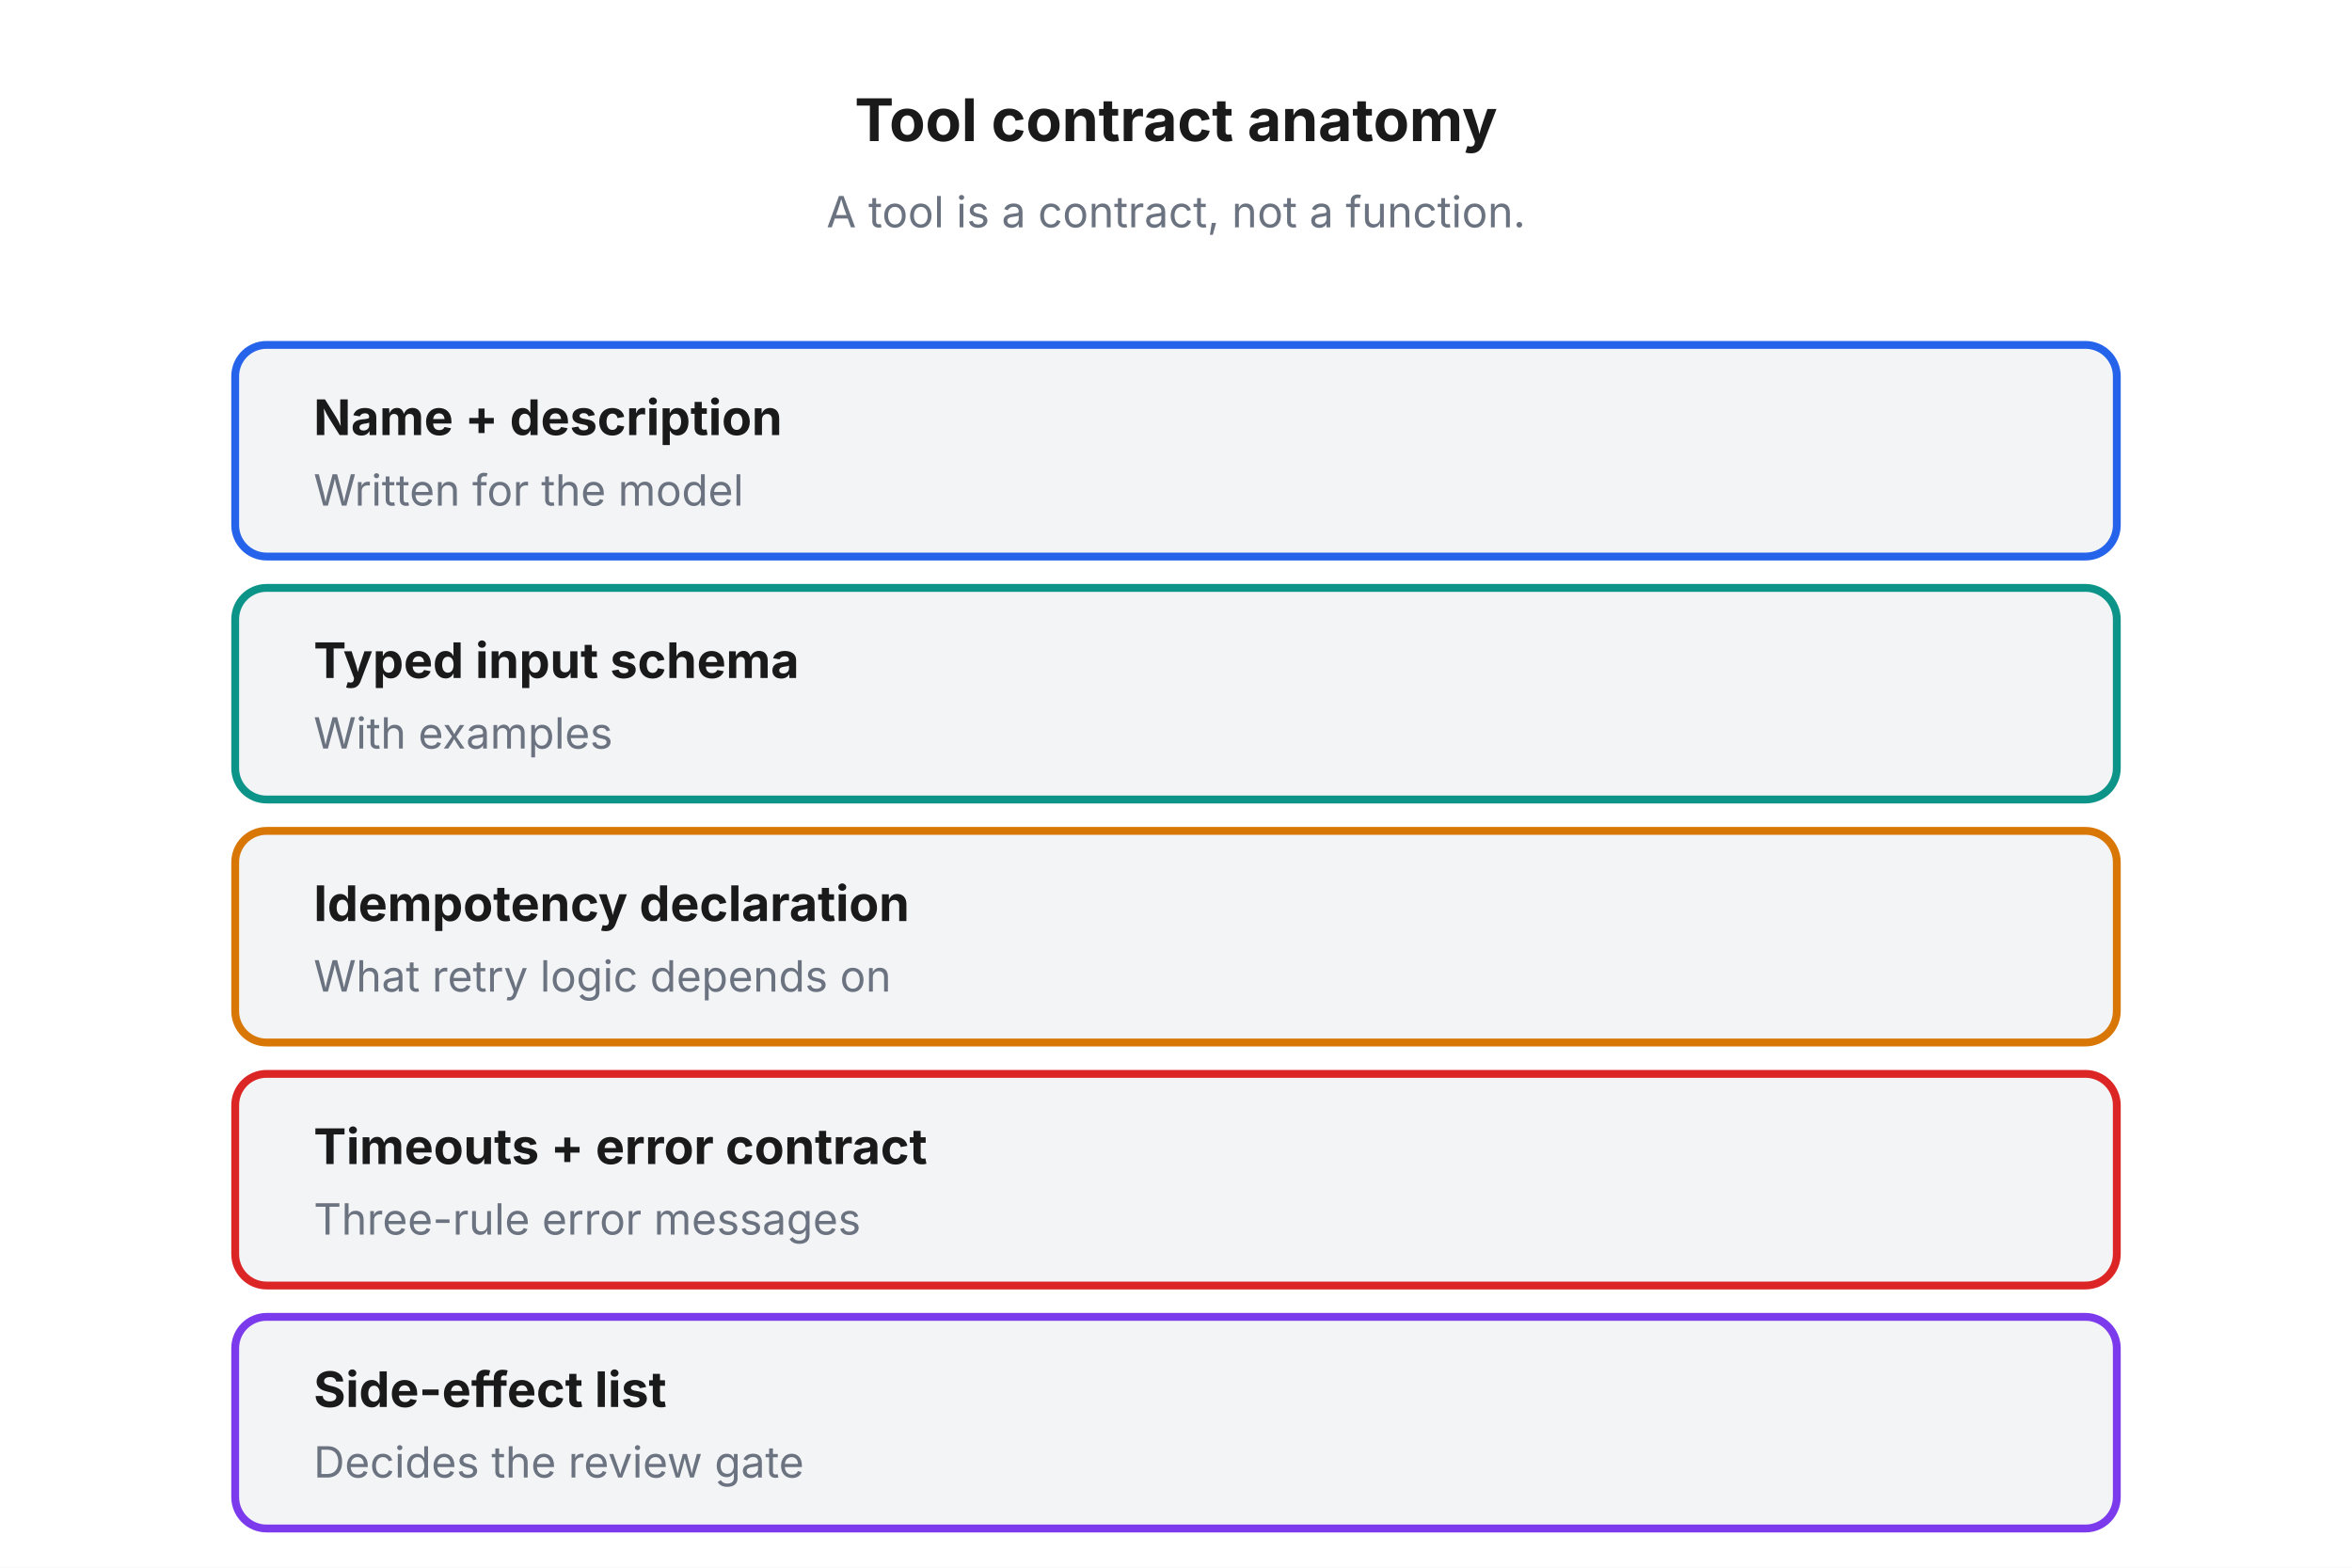
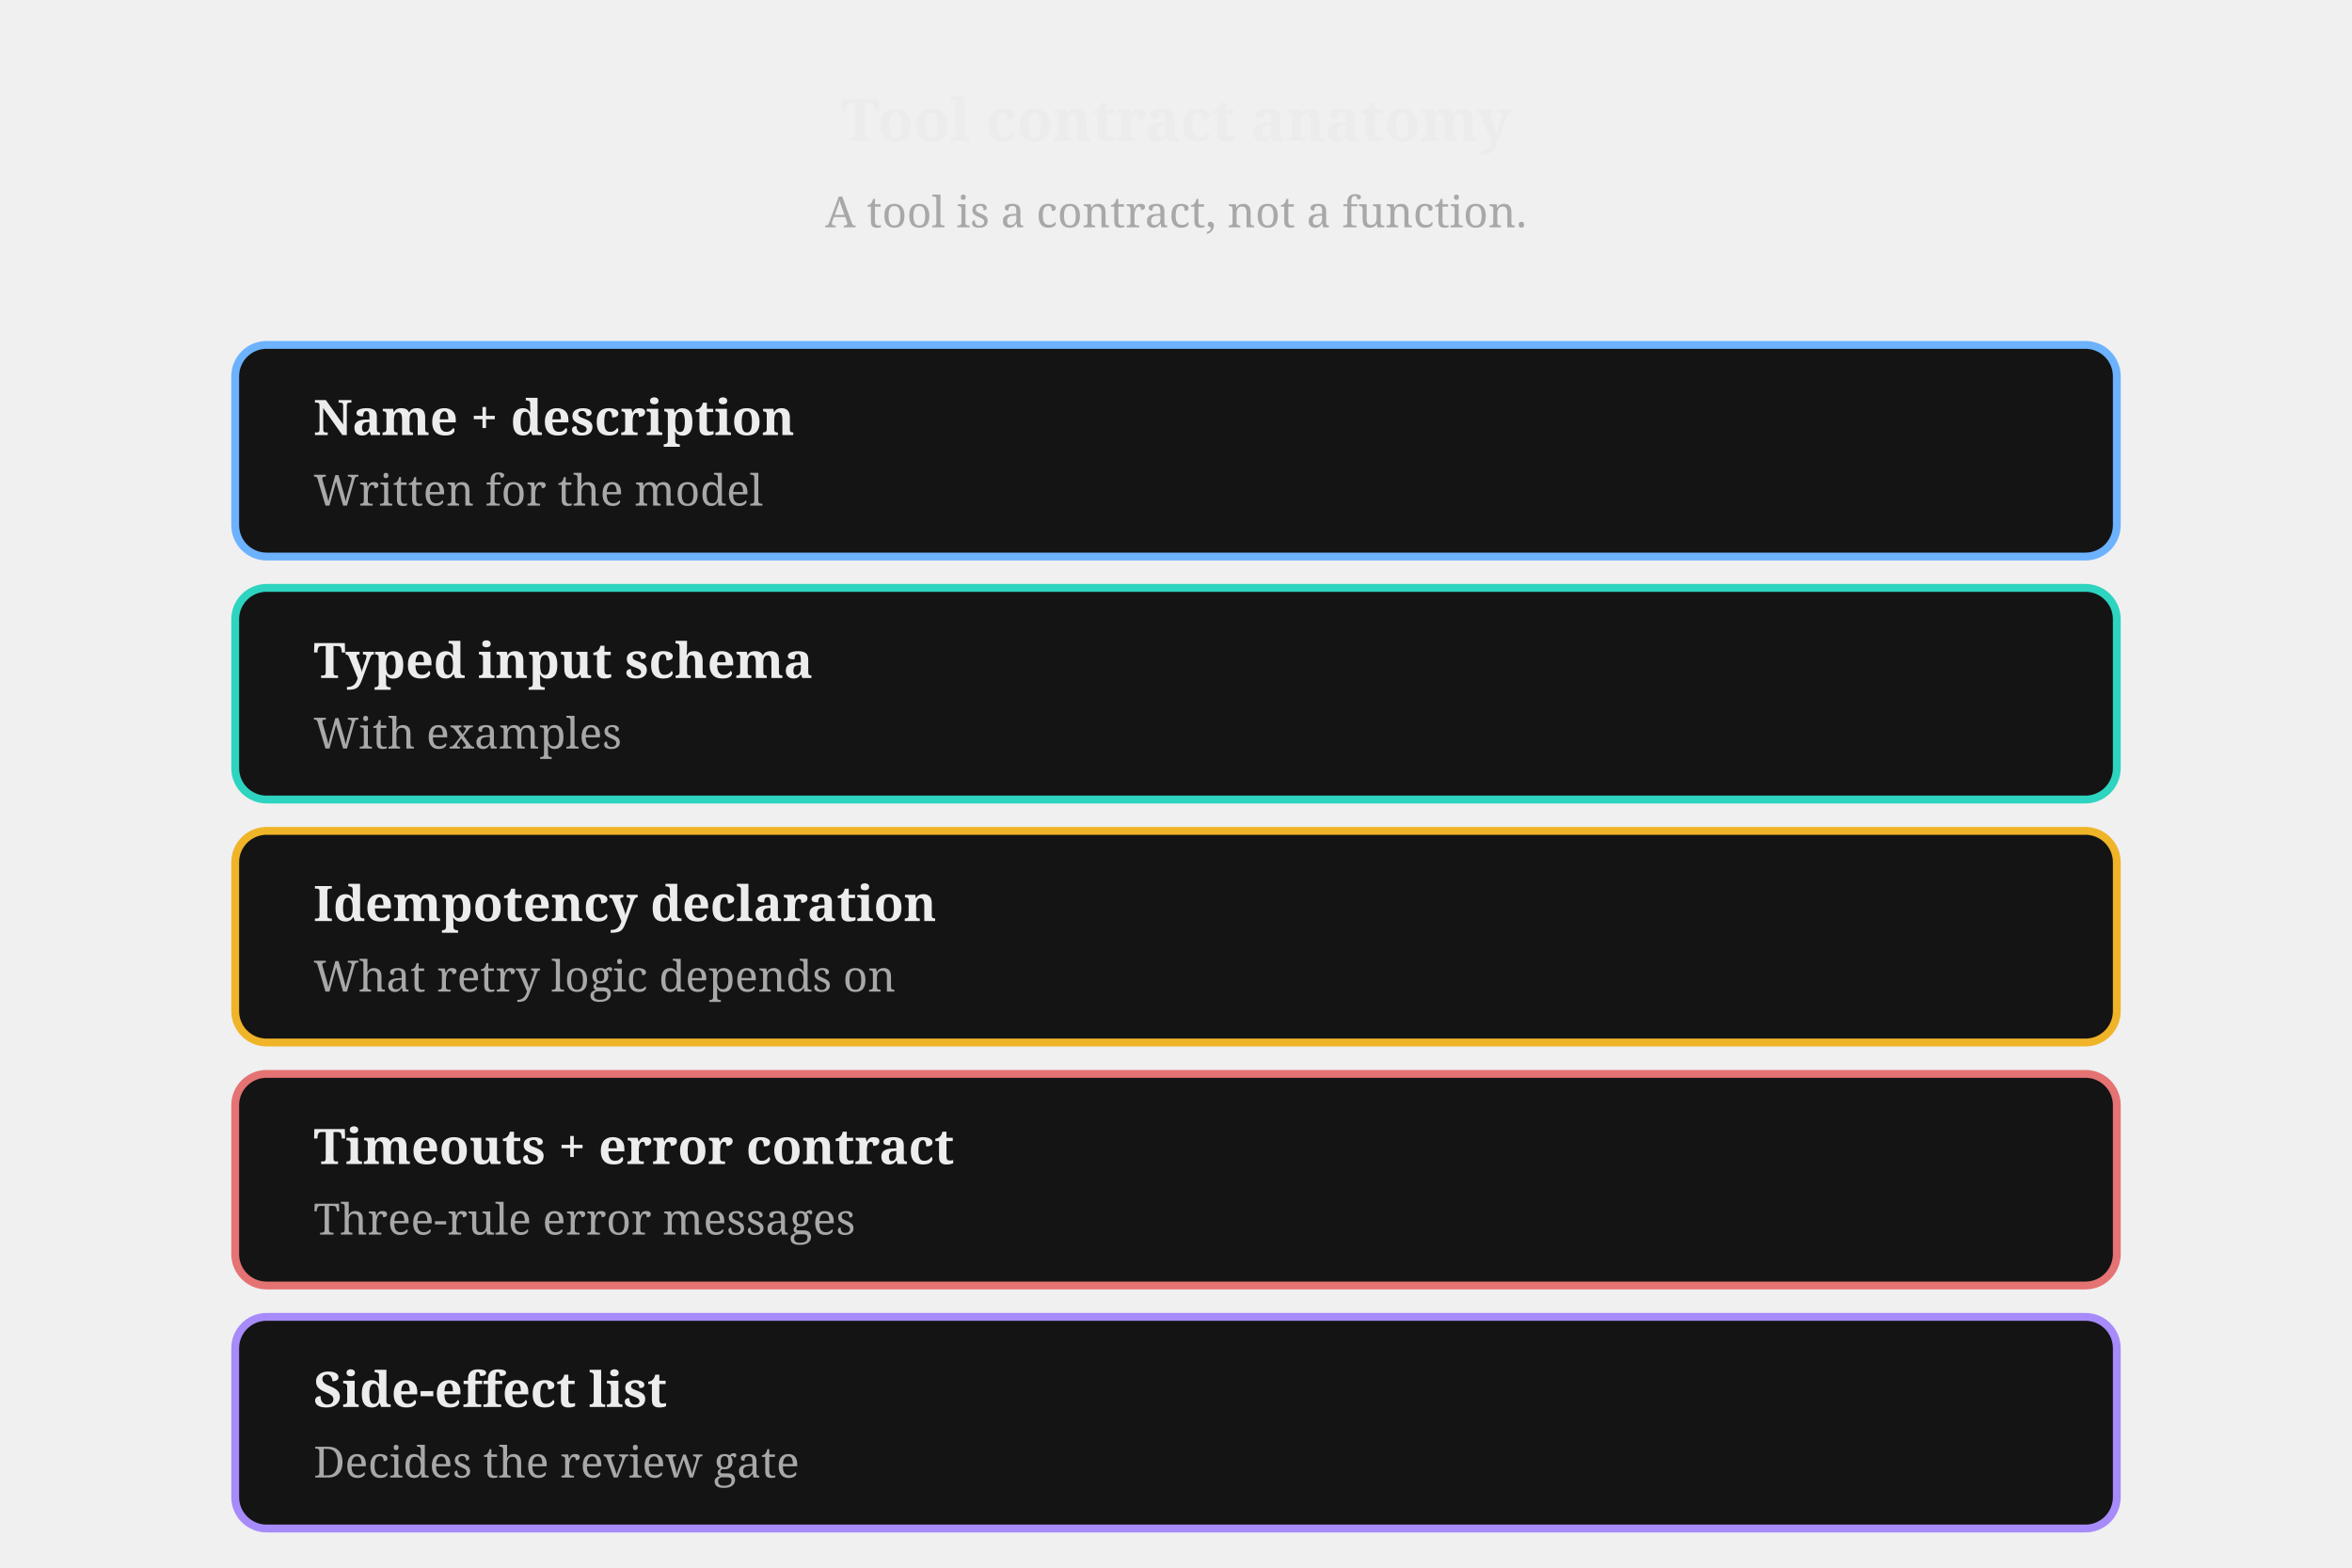
<svg xmlns="http://www.w3.org/2000/svg" width="600" height="400" viewBox="0 0 600 400" role="img" aria-label="Tool contract anatomy">
-   <rect width="600" height="400" fill="#ffffff" />
-   <style>text{font-family:system-ui,-apple-system,sans-serif;fill:#1a1a1a} .t{font-size:15px;font-weight:700} .s{font-size:12.5px} .xs{font-size:11px;fill:#6b7280} .b{font-weight:700}</style>
+   <style>text{font-family:'Charis SIL',Georgia,serif;fill:#ececec} .t{font-size:15px;font-weight:700} .s{font-size:12.5px} .xs{font-size:11px;fill:#a8a8a8} .b{font-weight:700}</style>
  <text x="300" y="36" text-anchor="middle" class="t">Tool contract anatomy</text>
  <text x="300" y="58" text-anchor="middle" class="xs">A tool is a contract, not a function.</text>
-   <rect x="60" y="88" width="480" height="54" rx="8" fill="#f3f4f6" stroke="#2563eb" stroke-width="2" />
+   <rect x="60" y="88" width="480" height="54" rx="8" fill="#141414" stroke="#6cb2ff" stroke-width="2" />
  <text x="80" y="111" class="s b">Name + description</text>
  <text x="80" y="129" class="xs">Written for the model</text>
-   <rect x="60" y="150" width="480" height="54" rx="8" fill="#f3f4f6" stroke="#0d9488" stroke-width="2" />
+   <rect x="60" y="150" width="480" height="54" rx="8" fill="#141414" stroke="#2dd4bf" stroke-width="2" />
  <text x="80" y="173" class="s b">Typed input schema</text>
  <text x="80" y="191" class="xs">With examples</text>
-   <rect x="60" y="212" width="480" height="54" rx="8" fill="#f3f4f6" stroke="#d97706" stroke-width="2" />
+   <rect x="60" y="212" width="480" height="54" rx="8" fill="#141414" stroke="#f0b429" stroke-width="2" />
  <text x="80" y="235" class="s b">Idempotency declaration</text>
  <text x="80" y="253" class="xs">What retry logic depends on</text>
-   <rect x="60" y="274" width="480" height="54" rx="8" fill="#f3f4f6" stroke="#dc2626" stroke-width="2" />
+   <rect x="60" y="274" width="480" height="54" rx="8" fill="#141414" stroke="#e57373" stroke-width="2" />
  <text x="80" y="297" class="s b">Timeouts + error contract</text>
  <text x="80" y="315" class="xs">Three-rule error messages</text>
-   <rect x="60" y="336" width="480" height="54" rx="8" fill="#f3f4f6" stroke="#7c3aed" stroke-width="2" />
+   <rect x="60" y="336" width="480" height="54" rx="8" fill="#141414" stroke="#a78bfa" stroke-width="2" />
  <text x="80" y="359" class="s b">Side-effect list</text>
  <text x="80" y="377" class="xs">Decides the review gate</text>
</svg>
